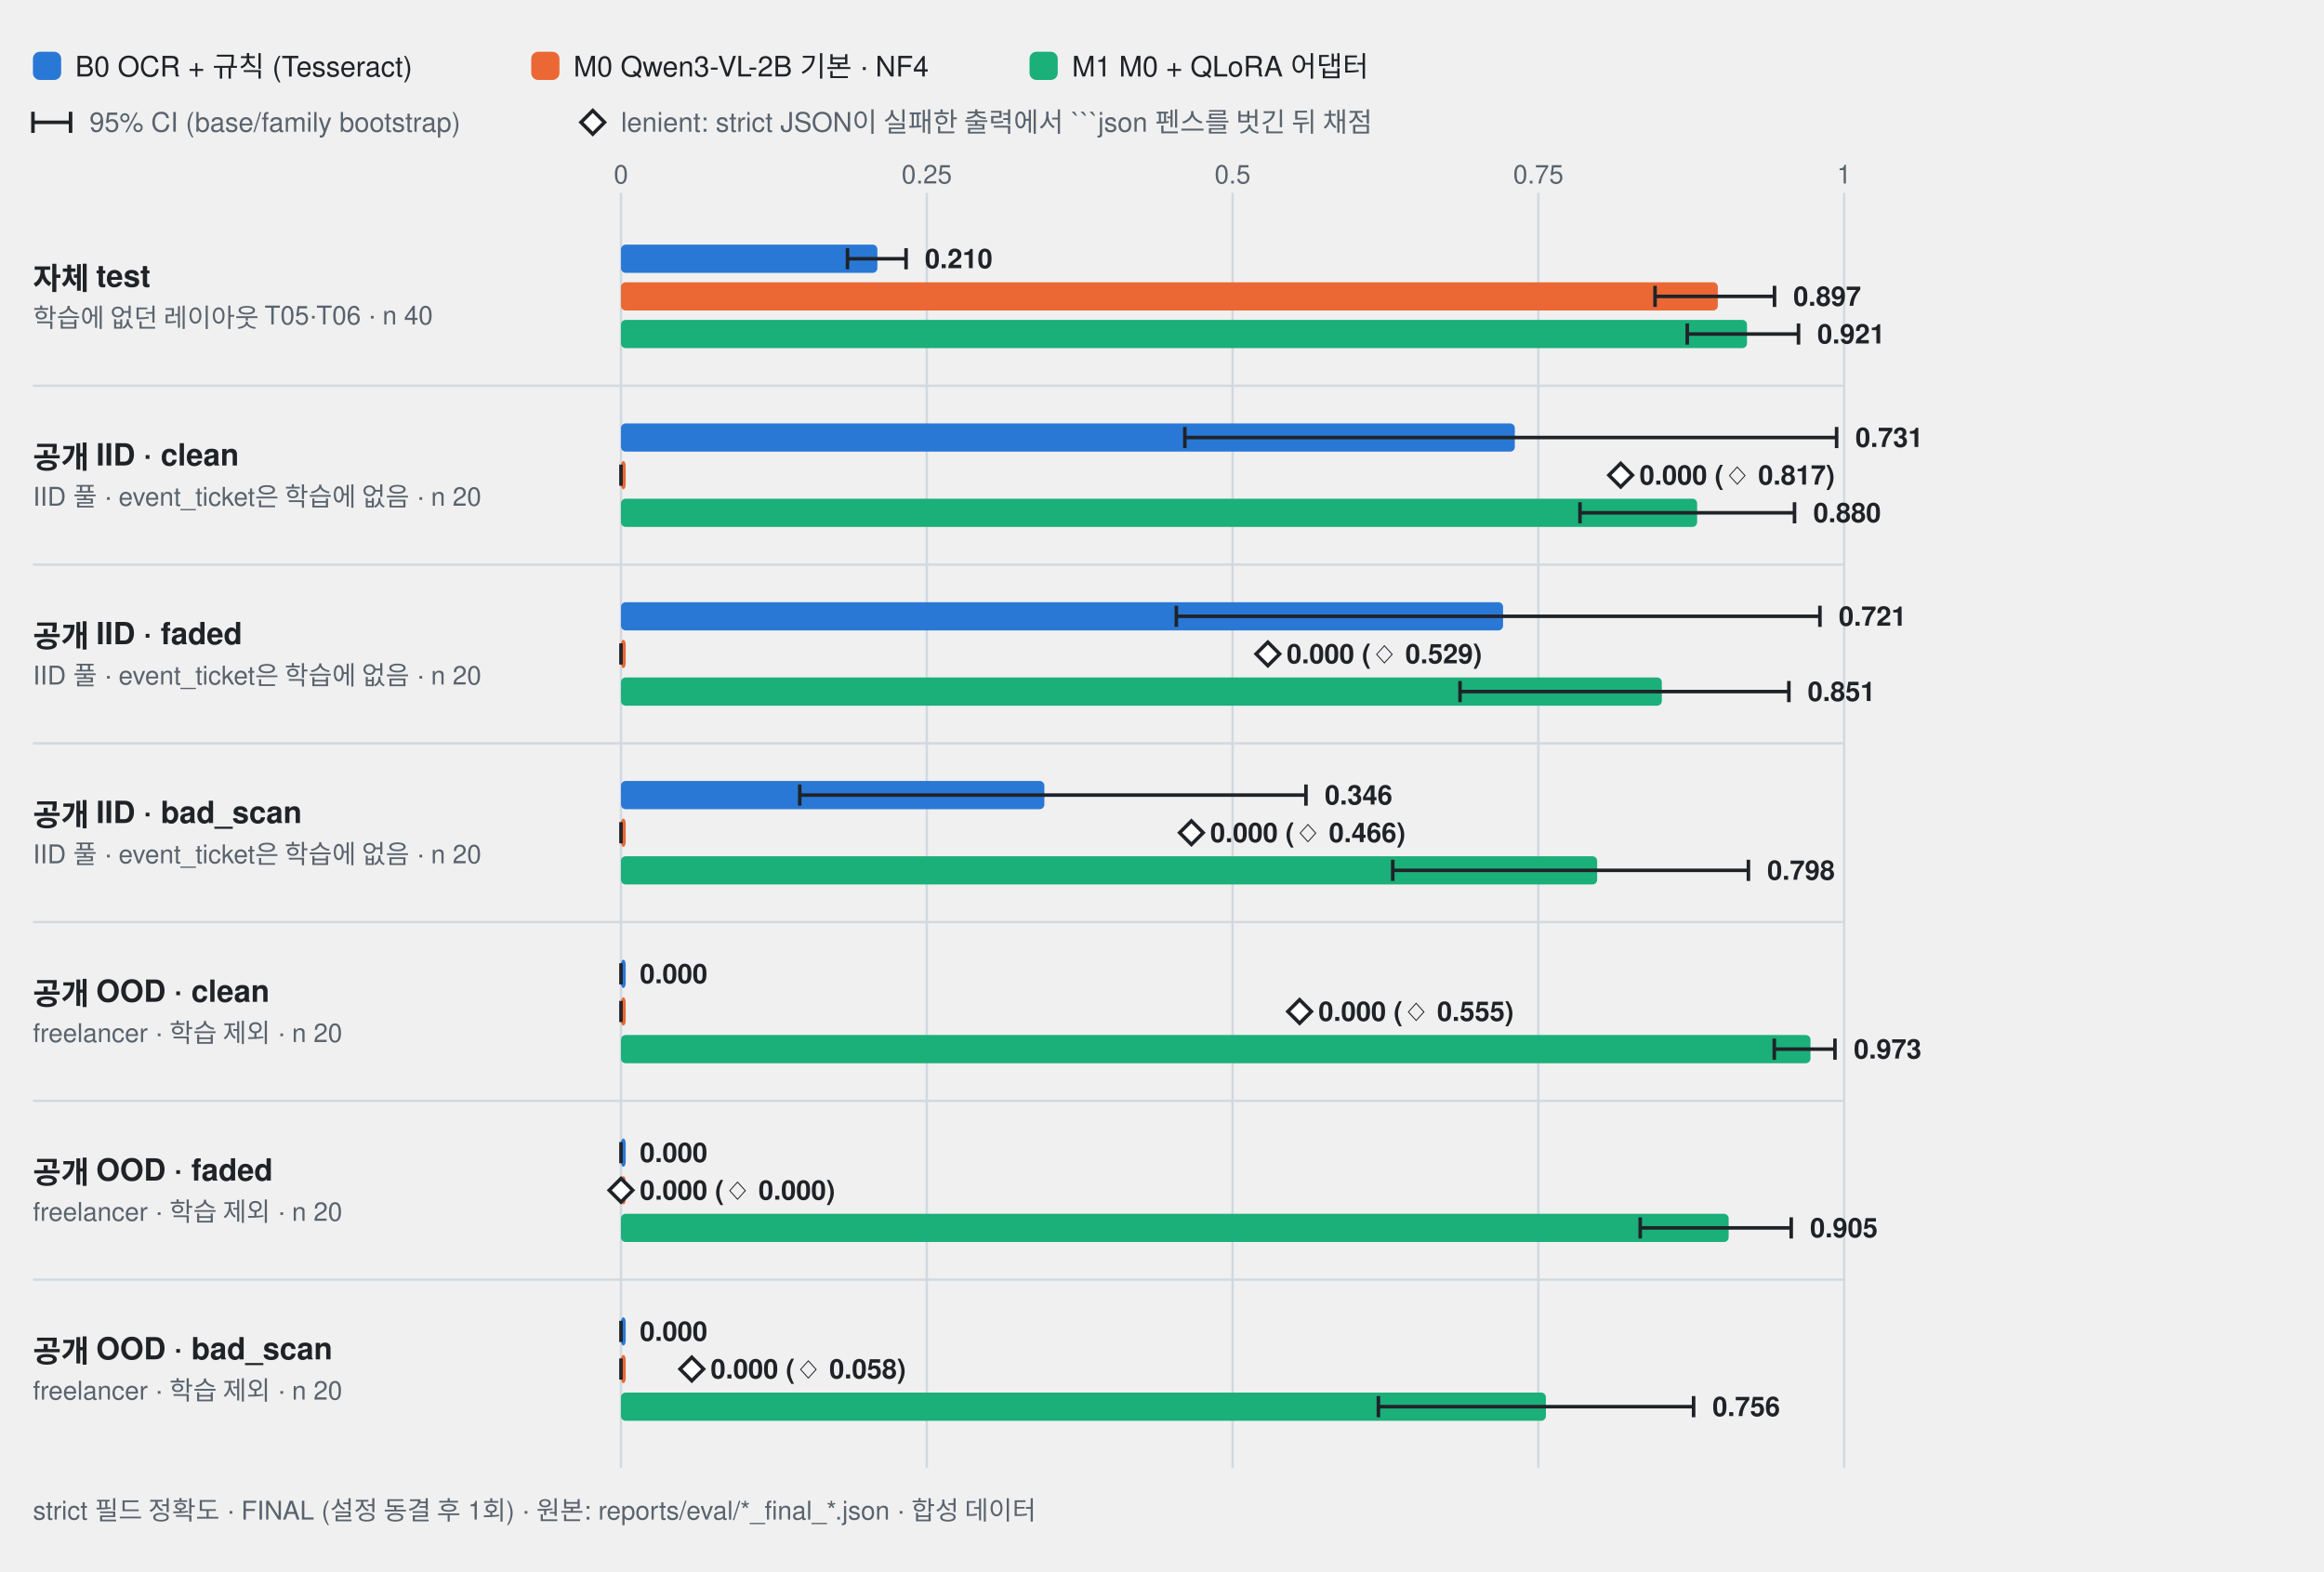
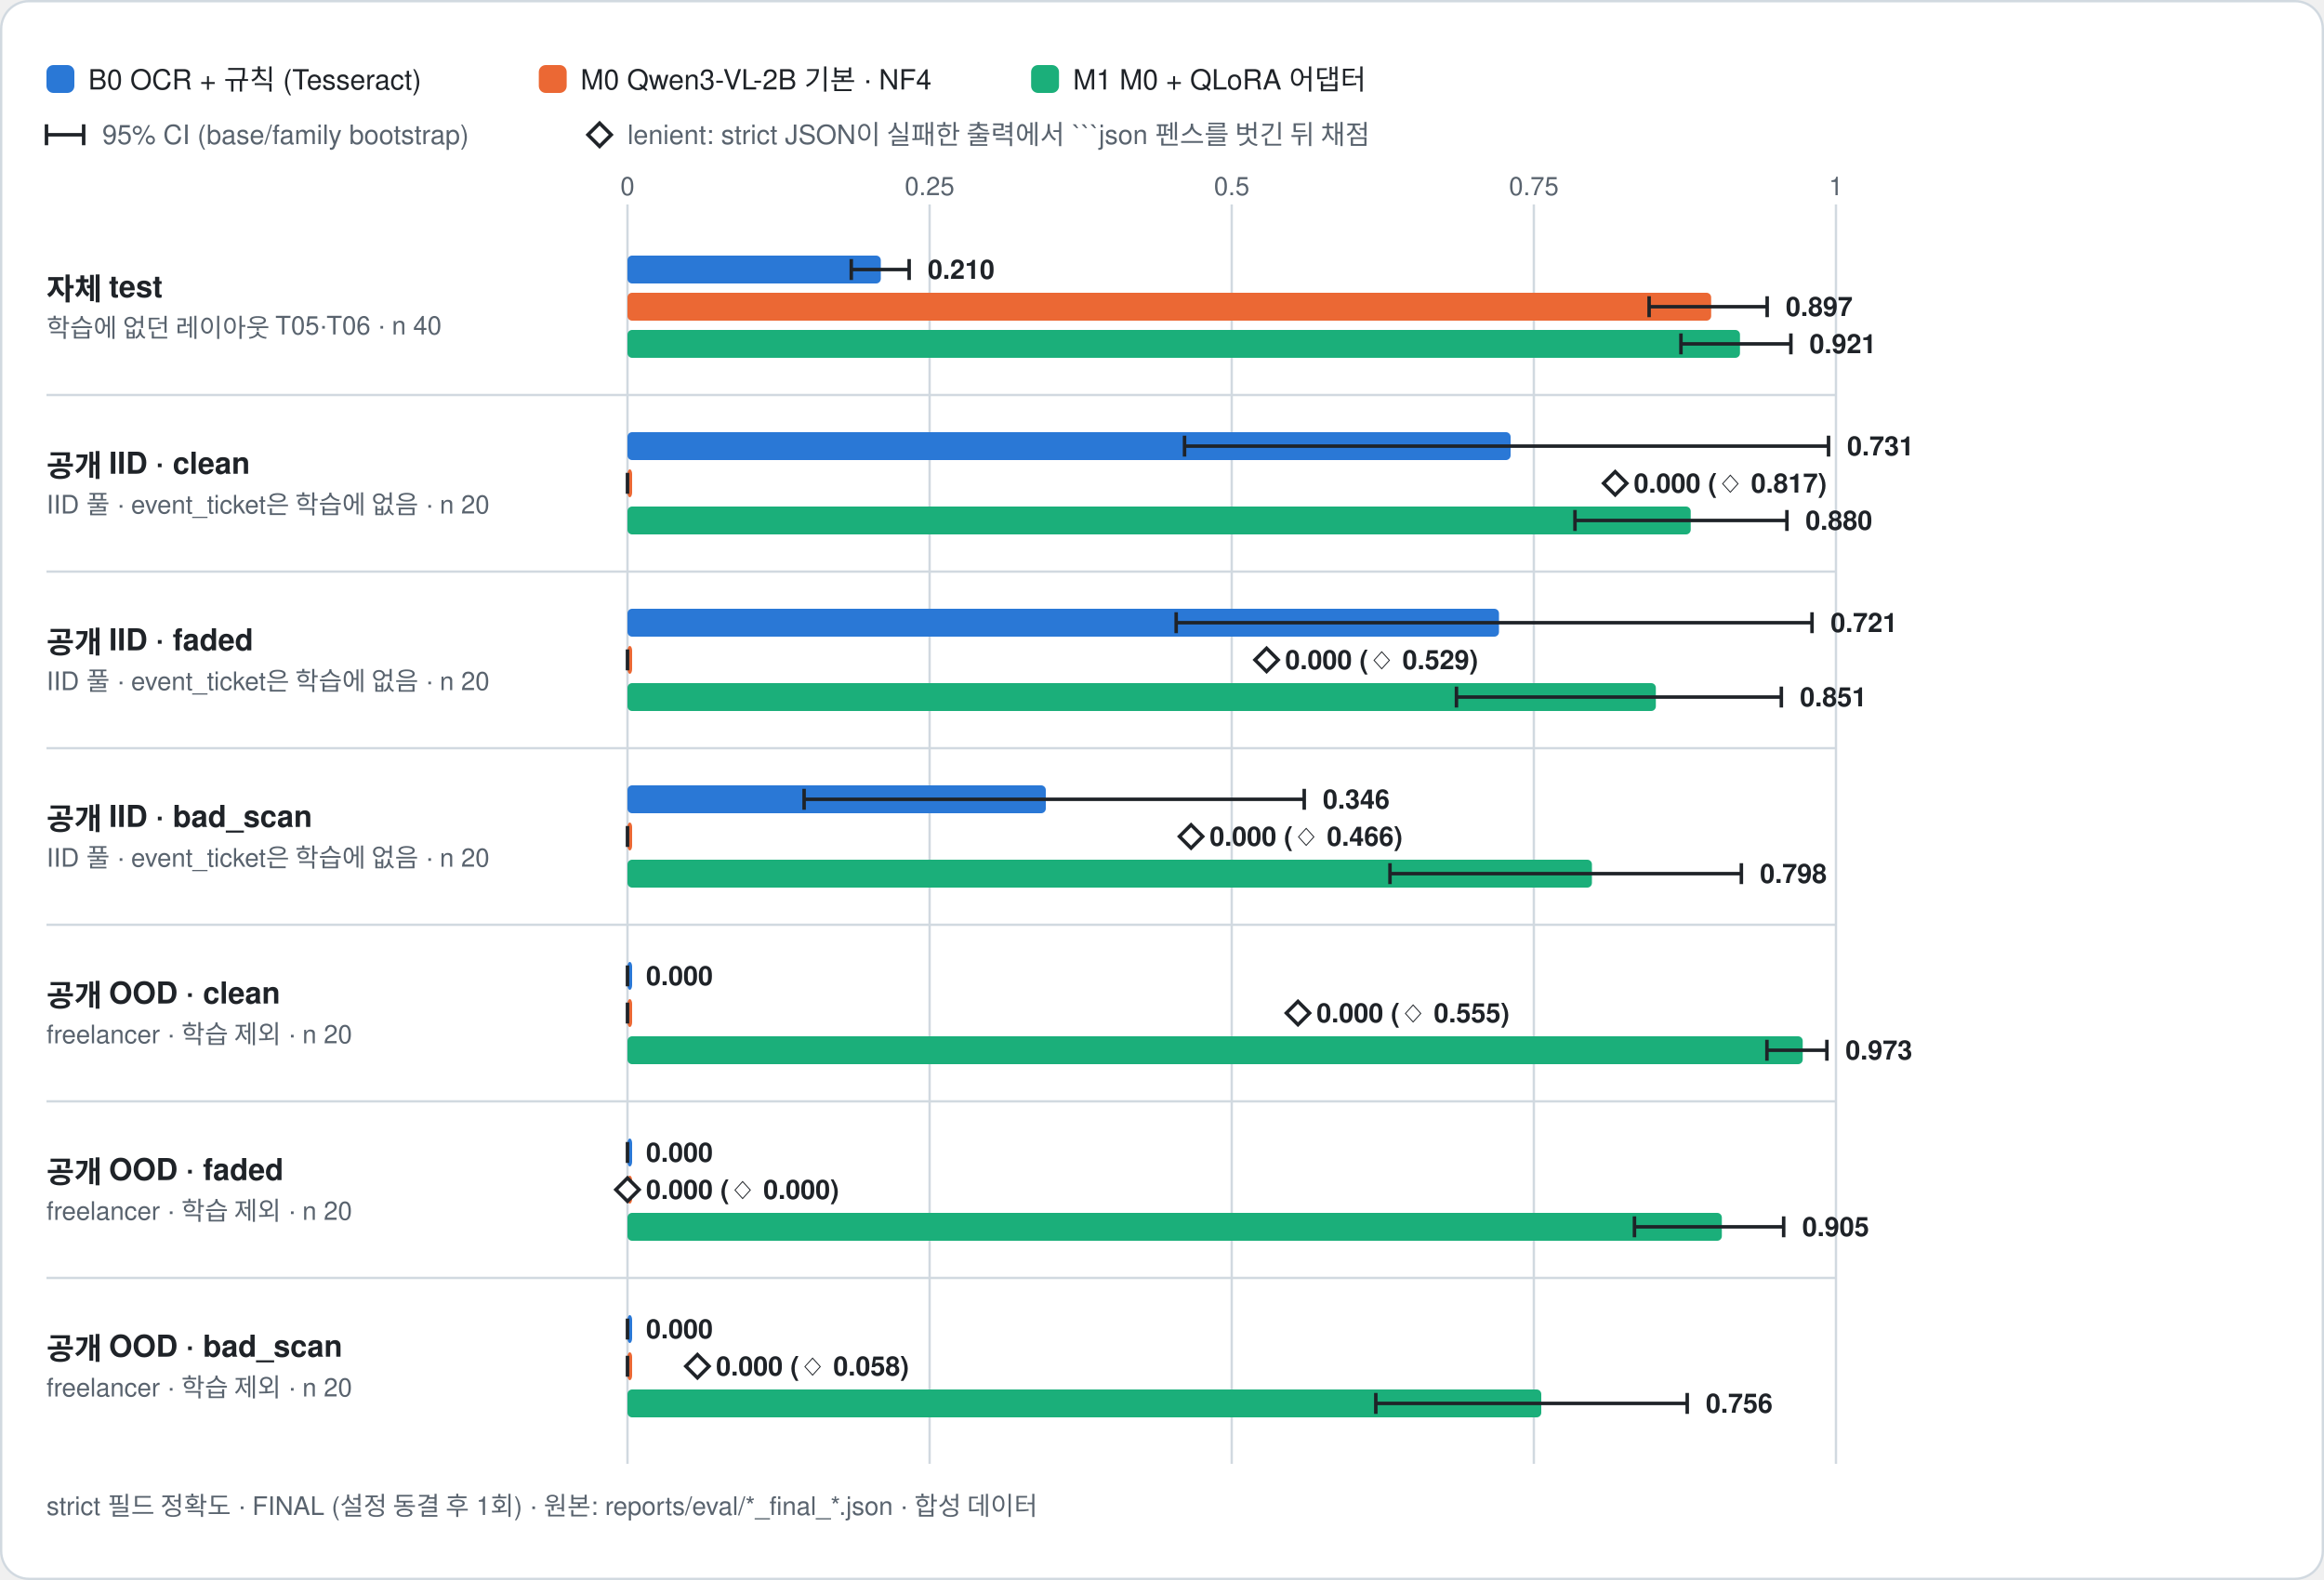
- <svg xmlns="http://www.w3.org/2000/svg" width="988" height="668" viewBox="0 0 988 668" font-family="'Segoe UI','Malgun Gothic','Apple SD Gothic Neo','Noto Sans KR',Helvetica,Arial,sans-serif" role="img" aria-label="FINAL strict field accuracy by set: B0, M0, M1">
-   <g transform="translate(14,14)">
+ <svg xmlns="http://www.w3.org/2000/svg" width="1000" height="680" viewBox="0 0 1000 680" font-family="'Segoe UI','Malgun Gothic','Apple SD Gothic Neo','Noto Sans KR',Helvetica,Arial,sans-serif" role="img" aria-label="FINAL strict field accuracy by set: B0, M0, M1">
+   <rect x="0.5" y="0.5" width="999" height="679" rx="12" fill="#ffffff" stroke="#d1d9e0" />
+   <g transform="translate(20,20)">
    <rect x="0" y="8" width="12" height="12" rx="3" fill="#2a78d6" />
    <text x="18.0" y="18.5" fill="#1f2328" font-size="12" font-weight="400" text-anchor="start">B0  OCR + 규칙 (Tesseract)</text>
    <rect x="211.84" y="8" width="12" height="12" rx="3" fill="#eb6834" />
    <text x="229.8" y="18.5" fill="#1f2328" font-size="12" font-weight="400" text-anchor="start">M0  Qwen3-VL-2B 기본 · NF4</text>
    <rect x="423.68" y="8" width="12" height="12" rx="3" fill="#1baf7a" />
    <text x="441.7" y="18.5" fill="#1f2328" font-size="12" font-weight="400" text-anchor="start">M1  M0 + QLoRA 어댑터</text>
    <path d="M0.0 33.5 V42.5 M0.0 38.0 H16.0 M16.0 33.5 V42.5" stroke="#1f2328" stroke-width="1.5" fill="none" />
    <text x="24.0" y="42.0" fill="#59636e" font-size="11.5" font-weight="400" text-anchor="start">95% CI (base/family bootstrap)</text>
    <path d="M238.0 33.0 L243.0 38.0 L238.0 43.0 L233.0 38.0 Z" fill="#ffffff" stroke="#1f2328" stroke-width="1.5" />
    <text x="250.0" y="42.0" fill="#59636e" font-size="11.5" font-weight="400" text-anchor="start">lenient: strict JSON이 실패한 출력에서 ```json 펜스를 벗긴 뒤 채점</text>
    <line x1="250.0" y1="68" x2="250.0" y2="610" stroke="#d1d9e0" stroke-width="1" />
    <text x="250.0" y="64.0" fill="#59636e" font-size="11" font-weight="400" text-anchor="middle">0</text>
    <line x1="380.0" y1="68" x2="380.0" y2="610" stroke="#d1d9e0" stroke-width="1" />
    <text x="380.0" y="64.0" fill="#59636e" font-size="11" font-weight="400" text-anchor="middle">0.25</text>
    <line x1="510.0" y1="68" x2="510.0" y2="610" stroke="#d1d9e0" stroke-width="1" />
    <text x="510.0" y="64.0" fill="#59636e" font-size="11" font-weight="400" text-anchor="middle">0.5</text>
    <line x1="640.0" y1="68" x2="640.0" y2="610" stroke="#d1d9e0" stroke-width="1" />
    <text x="640.0" y="64.0" fill="#59636e" font-size="11" font-weight="400" text-anchor="middle">0.75</text>
    <line x1="770.0" y1="68" x2="770.0" y2="610" stroke="#d1d9e0" stroke-width="1" />
    <text x="770.0" y="64.0" fill="#59636e" font-size="11" font-weight="400" text-anchor="middle">1</text>
    <text x="0.0" y="109.0" fill="#1f2328" font-size="13" font-weight="600" text-anchor="start">자체 test</text>
    <text x="0.0" y="125.0" fill="#59636e" font-size="11" font-weight="400" text-anchor="start">학습에 없던 레이아웃 T05·T06 · n 40</text>
    <rect x="250" y="90.0" width="109.0" height="12" rx="2" fill="#2a78d6" />
    <path d="M346.3 91.5 V100.5 M346.3 96.0 H371.2 M371.2 91.5 V100.5" stroke="#1f2328" stroke-width="1.5" fill="none" />
    <text x="379.2" y="100.0" fill="#1f2328" font-size="11.5" font-weight="600" text-anchor="start">0.210</text>
    <rect x="250" y="106.0" width="466.3" height="12" rx="2" fill="#eb6834" />
    <path d="M689.6 107.5 V116.5 M689.6 112.0 H740.4 M740.4 107.5 V116.5" stroke="#1f2328" stroke-width="1.5" fill="none" />
    <text x="748.4" y="116.0" fill="#1f2328" font-size="11.5" font-weight="600" text-anchor="start">0.897</text>
    <rect x="250" y="122.0" width="478.7" height="12" rx="2" fill="#1baf7a" />
    <path d="M703.3 123.5 V132.5 M703.3 128.0 H750.6 M750.6 123.5 V132.5" stroke="#1f2328" stroke-width="1.5" fill="none" />
    <text x="758.6" y="132.0" fill="#1f2328" font-size="11.5" font-weight="600" text-anchor="start">0.921</text>
    <line x1="0" y1="150.0" x2="770" y2="150.0" stroke="#d1d9e0" stroke-width="1" />
    <text x="0.0" y="185.0" fill="#1f2328" font-size="13" font-weight="600" text-anchor="start">공개 IID · clean</text>
    <text x="0.0" y="201.0" fill="#59636e" font-size="11" font-weight="400" text-anchor="start">IID 풀 · event_ticket은 학습에 없음 · n 20</text>
    <rect x="250" y="166.0" width="380.0" height="12" rx="2" fill="#2a78d6" />
    <path d="M489.7 167.5 V176.5 M489.7 172.0 H766.8 M766.8 167.5 V176.5" stroke="#1f2328" stroke-width="1.5" fill="none" />
    <text x="774.8" y="176.0" fill="#1f2328" font-size="11.5" font-weight="600" text-anchor="start">0.731</text>
    <rect x="250" y="182.0" width="2.0" height="12" rx="2" fill="#eb6834" />
    <path d="M250.0 183.5 V192.5 M250.0 188.0 H250.0 M250.0 183.5 V192.5" stroke="#1f2328" stroke-width="1.5" fill="none" />
    <path d="M675.0 183.0 L680.0 188.0 L675.0 193.0 L670.0 188.0 Z" fill="#ffffff" stroke="#1f2328" stroke-width="1.5" />
    <text x="683.0" y="192.0" fill="#1f2328" font-size="11.5" font-weight="600" text-anchor="start">0.000  (◇ 0.817)</text>
    <rect x="250" y="198.0" width="457.5" height="12" rx="2" fill="#1baf7a" />
    <path d="M657.7 199.5 V208.5 M657.7 204.0 H748.9 M748.9 199.5 V208.5" stroke="#1f2328" stroke-width="1.5" fill="none" />
    <text x="756.9" y="208.0" fill="#1f2328" font-size="11.5" font-weight="600" text-anchor="start">0.880</text>
    <line x1="0" y1="226.0" x2="770" y2="226.0" stroke="#d1d9e0" stroke-width="1" />
    <text x="0.0" y="261.0" fill="#1f2328" font-size="13" font-weight="600" text-anchor="start">공개 IID · faded</text>
    <text x="0.0" y="277.0" fill="#59636e" font-size="11" font-weight="400" text-anchor="start">IID 풀 · event_ticket은 학습에 없음 · n 20</text>
    <rect x="250" y="242.0" width="375.0" height="12" rx="2" fill="#2a78d6" />
    <path d="M486.1 243.5 V252.5 M486.1 248.0 H759.7 M759.7 243.5 V252.5" stroke="#1f2328" stroke-width="1.5" fill="none" />
    <text x="767.7" y="252.0" fill="#1f2328" font-size="11.5" font-weight="600" text-anchor="start">0.721</text>
    <rect x="250" y="258.0" width="2.0" height="12" rx="2" fill="#eb6834" />
    <path d="M250.0 259.5 V268.5 M250.0 264.0 H250.0 M250.0 259.5 V268.5" stroke="#1f2328" stroke-width="1.5" fill="none" />
    <path d="M525.0 259.0 L530.0 264.0 L525.0 269.0 L520.0 264.0 Z" fill="#ffffff" stroke="#1f2328" stroke-width="1.5" />
    <text x="533.0" y="268.0" fill="#1f2328" font-size="11.5" font-weight="600" text-anchor="start">0.000  (◇ 0.529)</text>
    <rect x="250" y="274.0" width="442.5" height="12" rx="2" fill="#1baf7a" />
    <path d="M606.7 275.5 V284.5 M606.7 280.0 H746.5 M746.5 275.5 V284.5" stroke="#1f2328" stroke-width="1.5" fill="none" />
    <text x="754.5" y="284.0" fill="#1f2328" font-size="11.5" font-weight="600" text-anchor="start">0.851</text>
    <line x1="0" y1="302.0" x2="770" y2="302.0" stroke="#d1d9e0" stroke-width="1" />
    <text x="0.0" y="337.0" fill="#1f2328" font-size="13" font-weight="600" text-anchor="start">공개 IID · bad_scan</text>
    <text x="0.0" y="353.0" fill="#59636e" font-size="11" font-weight="400" text-anchor="start">IID 풀 · event_ticket은 학습에 없음 · n 20</text>
    <rect x="250" y="318.0" width="180.0" height="12" rx="2" fill="#2a78d6" />
    <path d="M326.0 319.5 V328.5 M326.0 324.0 H541.2 M541.2 319.5 V328.5" stroke="#1f2328" stroke-width="1.5" fill="none" />
    <text x="549.2" y="328.0" fill="#1f2328" font-size="11.5" font-weight="600" text-anchor="start">0.346</text>
    <rect x="250" y="334.0" width="2.0" height="12" rx="2" fill="#eb6834" />
    <path d="M250.0 335.5 V344.5 M250.0 340.0 H250.0 M250.0 335.5 V344.5" stroke="#1f2328" stroke-width="1.5" fill="none" />
    <path d="M492.5 335.0 L497.5 340.0 L492.5 345.0 L487.5 340.0 Z" fill="#ffffff" stroke="#1f2328" stroke-width="1.5" />
    <text x="500.5" y="344.0" fill="#1f2328" font-size="11.5" font-weight="600" text-anchor="start">0.000  (◇ 0.466)</text>
    <rect x="250" y="350.0" width="415.0" height="12" rx="2" fill="#1baf7a" />
    <path d="M578.1 351.5 V360.5 M578.1 356.0 H729.3 M729.3 351.5 V360.5" stroke="#1f2328" stroke-width="1.5" fill="none" />
    <text x="737.3" y="360.0" fill="#1f2328" font-size="11.5" font-weight="600" text-anchor="start">0.798</text>
    <line x1="0" y1="378.0" x2="770" y2="378.0" stroke="#d1d9e0" stroke-width="1" />
    <text x="0.0" y="413.0" fill="#1f2328" font-size="13" font-weight="600" text-anchor="start">공개 OOD · clean</text>
    <text x="0.0" y="429.0" fill="#59636e" font-size="11" font-weight="400" text-anchor="start">freelancer · 학습 제외 · n 20</text>
    <rect x="250" y="394.0" width="2.0" height="12" rx="2" fill="#2a78d6" />
    <path d="M250.0 395.5 V404.5 M250.0 400.0 H250.0 M250.0 395.5 V404.5" stroke="#1f2328" stroke-width="1.5" fill="none" />
    <text x="258.0" y="404.0" fill="#1f2328" font-size="11.5" font-weight="600" text-anchor="start">0.000</text>
    <rect x="250" y="410.0" width="2.0" height="12" rx="2" fill="#eb6834" />
    <path d="M250.0 411.5 V420.5 M250.0 416.0 H250.0 M250.0 411.5 V420.5" stroke="#1f2328" stroke-width="1.5" fill="none" />
    <path d="M538.5 411.0 L543.5 416.0 L538.5 421.0 L533.5 416.0 Z" fill="#ffffff" stroke="#1f2328" stroke-width="1.5" />
    <text x="546.5" y="420.0" fill="#1f2328" font-size="11.5" font-weight="600" text-anchor="start">0.000  (◇ 0.555)</text>
    <rect x="250" y="426.0" width="505.7" height="12" rx="2" fill="#1baf7a" />
    <path d="M740.3 427.5 V436.5 M740.3 432.0 H766.1 M766.1 427.5 V436.5" stroke="#1f2328" stroke-width="1.5" fill="none" />
    <text x="774.1" y="436.0" fill="#1f2328" font-size="11.5" font-weight="600" text-anchor="start">0.973</text>
    <line x1="0" y1="454.0" x2="770" y2="454.0" stroke="#d1d9e0" stroke-width="1" />
    <text x="0.0" y="489.0" fill="#1f2328" font-size="13" font-weight="600" text-anchor="start">공개 OOD · faded</text>
    <text x="0.0" y="505.0" fill="#59636e" font-size="11" font-weight="400" text-anchor="start">freelancer · 학습 제외 · n 20</text>
    <rect x="250" y="470.0" width="2.0" height="12" rx="2" fill="#2a78d6" />
    <path d="M250.0 471.5 V480.5 M250.0 476.0 H250.0 M250.0 471.5 V480.5" stroke="#1f2328" stroke-width="1.5" fill="none" />
    <text x="258.0" y="480.0" fill="#1f2328" font-size="11.5" font-weight="600" text-anchor="start">0.000</text>
    <rect x="250" y="486.0" width="2.0" height="12" rx="2" fill="#eb6834" />
    <path d="M250.0 487.5 V496.5 M250.0 492.0 H250.0 M250.0 487.5 V496.5" stroke="#1f2328" stroke-width="1.5" fill="none" />
    <path d="M250.0 487.0 L255.0 492.0 L250.0 497.0 L245.0 492.0 Z" fill="#ffffff" stroke="#1f2328" stroke-width="1.5" />
    <text x="258.0" y="496.0" fill="#1f2328" font-size="11.5" font-weight="600" text-anchor="start">0.000  (◇ 0.000)</text>
    <rect x="250" y="502.0" width="470.9" height="12" rx="2" fill="#1baf7a" />
    <path d="M683.3 503.5 V512.5 M683.3 508.0 H747.5 M747.5 503.5 V512.5" stroke="#1f2328" stroke-width="1.5" fill="none" />
    <text x="755.5" y="512.0" fill="#1f2328" font-size="11.5" font-weight="600" text-anchor="start">0.905</text>
    <line x1="0" y1="530.0" x2="770" y2="530.0" stroke="#d1d9e0" stroke-width="1" />
    <text x="0.0" y="565.0" fill="#1f2328" font-size="13" font-weight="600" text-anchor="start">공개 OOD · bad_scan</text>
    <text x="0.0" y="581.0" fill="#59636e" font-size="11" font-weight="400" text-anchor="start">freelancer · 학습 제외 · n 20</text>
    <rect x="250" y="546.0" width="2.0" height="12" rx="2" fill="#2a78d6" />
    <path d="M250.0 547.5 V556.5 M250.0 552.0 H250.0 M250.0 547.5 V556.5" stroke="#1f2328" stroke-width="1.5" fill="none" />
    <text x="258.0" y="556.0" fill="#1f2328" font-size="11.5" font-weight="600" text-anchor="start">0.000</text>
    <rect x="250" y="562.0" width="2.0" height="12" rx="2" fill="#eb6834" />
    <path d="M250.0 563.5 V572.5 M250.0 568.0 H250.0 M250.0 563.5 V572.5" stroke="#1f2328" stroke-width="1.5" fill="none" />
    <path d="M280.1 563.0 L285.1 568.0 L280.1 573.0 L275.1 568.0 Z" fill="#ffffff" stroke="#1f2328" stroke-width="1.5" />
    <text x="288.1" y="572.0" fill="#1f2328" font-size="11.5" font-weight="600" text-anchor="start">0.000  (◇ 0.058)</text>
    <rect x="250" y="578.0" width="393.2" height="12" rx="2" fill="#1baf7a" />
    <path d="M572.0 579.5 V588.5 M572.0 584.0 H706.0 M706.0 579.5 V588.5" stroke="#1f2328" stroke-width="1.5" fill="none" />
    <text x="714.0" y="588.0" fill="#1f2328" font-size="11.5" font-weight="600" text-anchor="start">0.756</text>
    <text x="0.0" y="632.0" fill="#59636e" font-size="11" font-weight="400" text-anchor="start">strict 필드 정확도 · FINAL (설정 동결 후 1회) · 원본: reports/eval/*_final_*.json · 합성 데이터</text>
  </g>
</svg>
